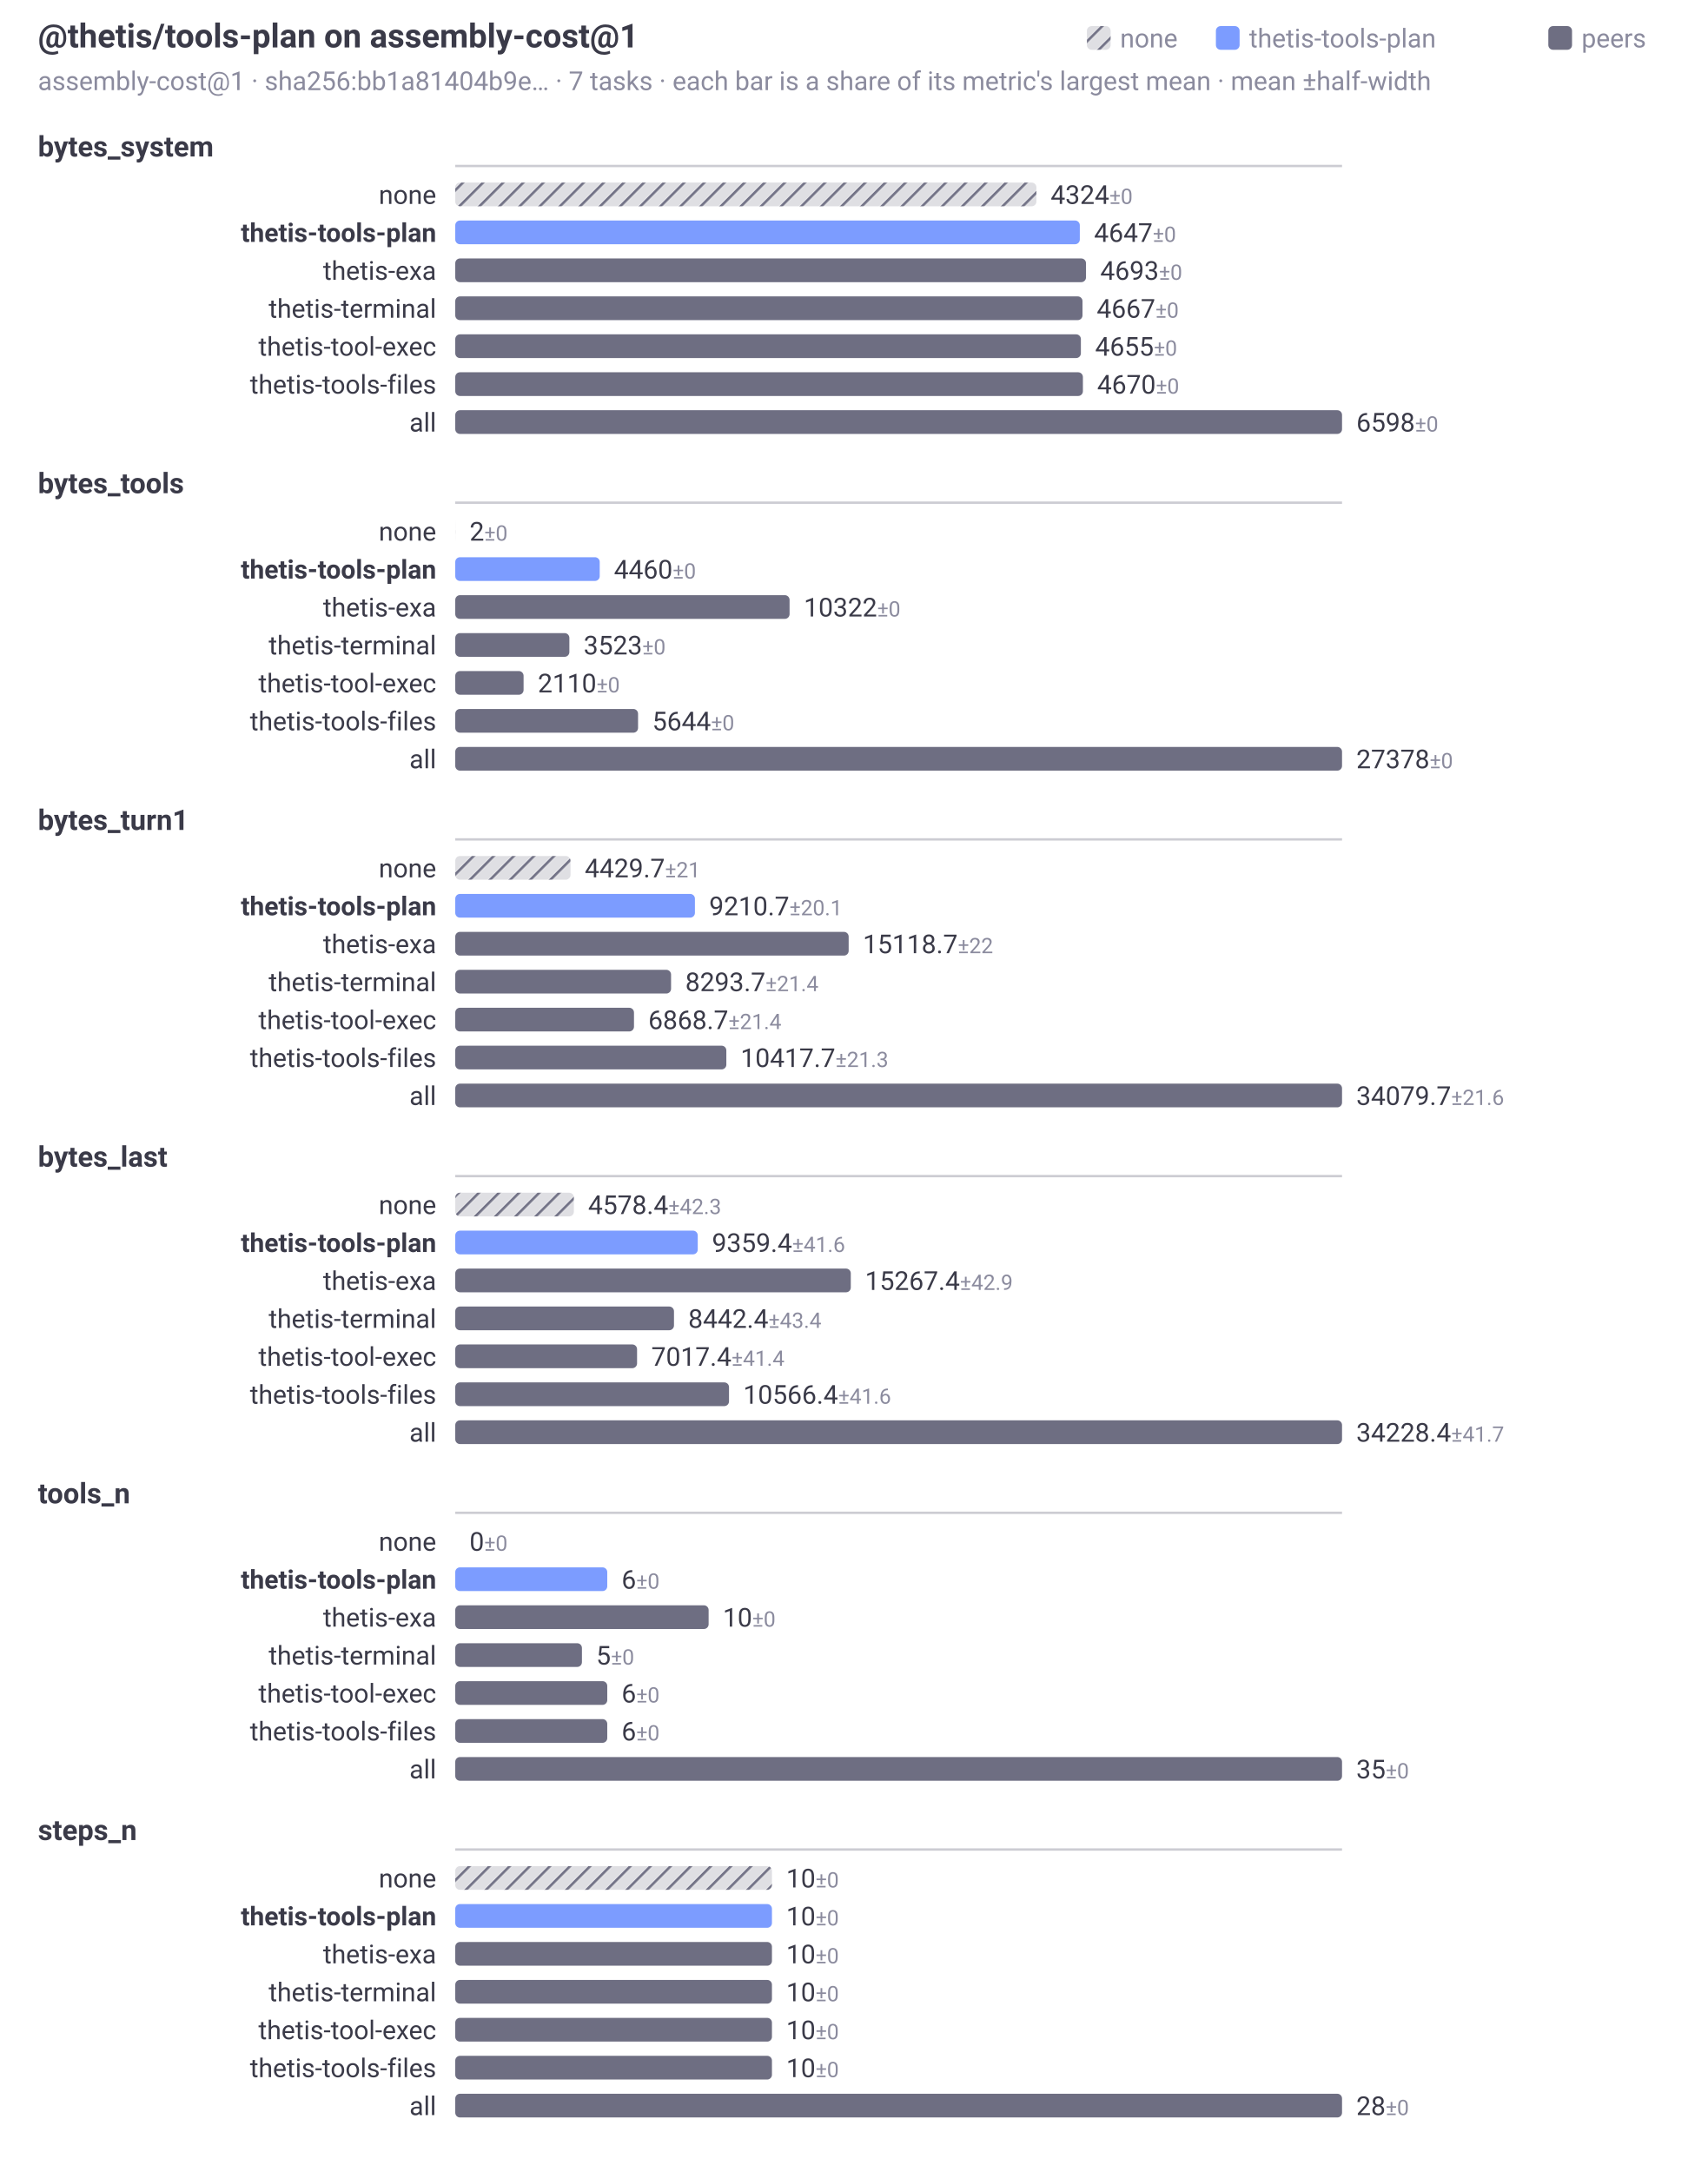
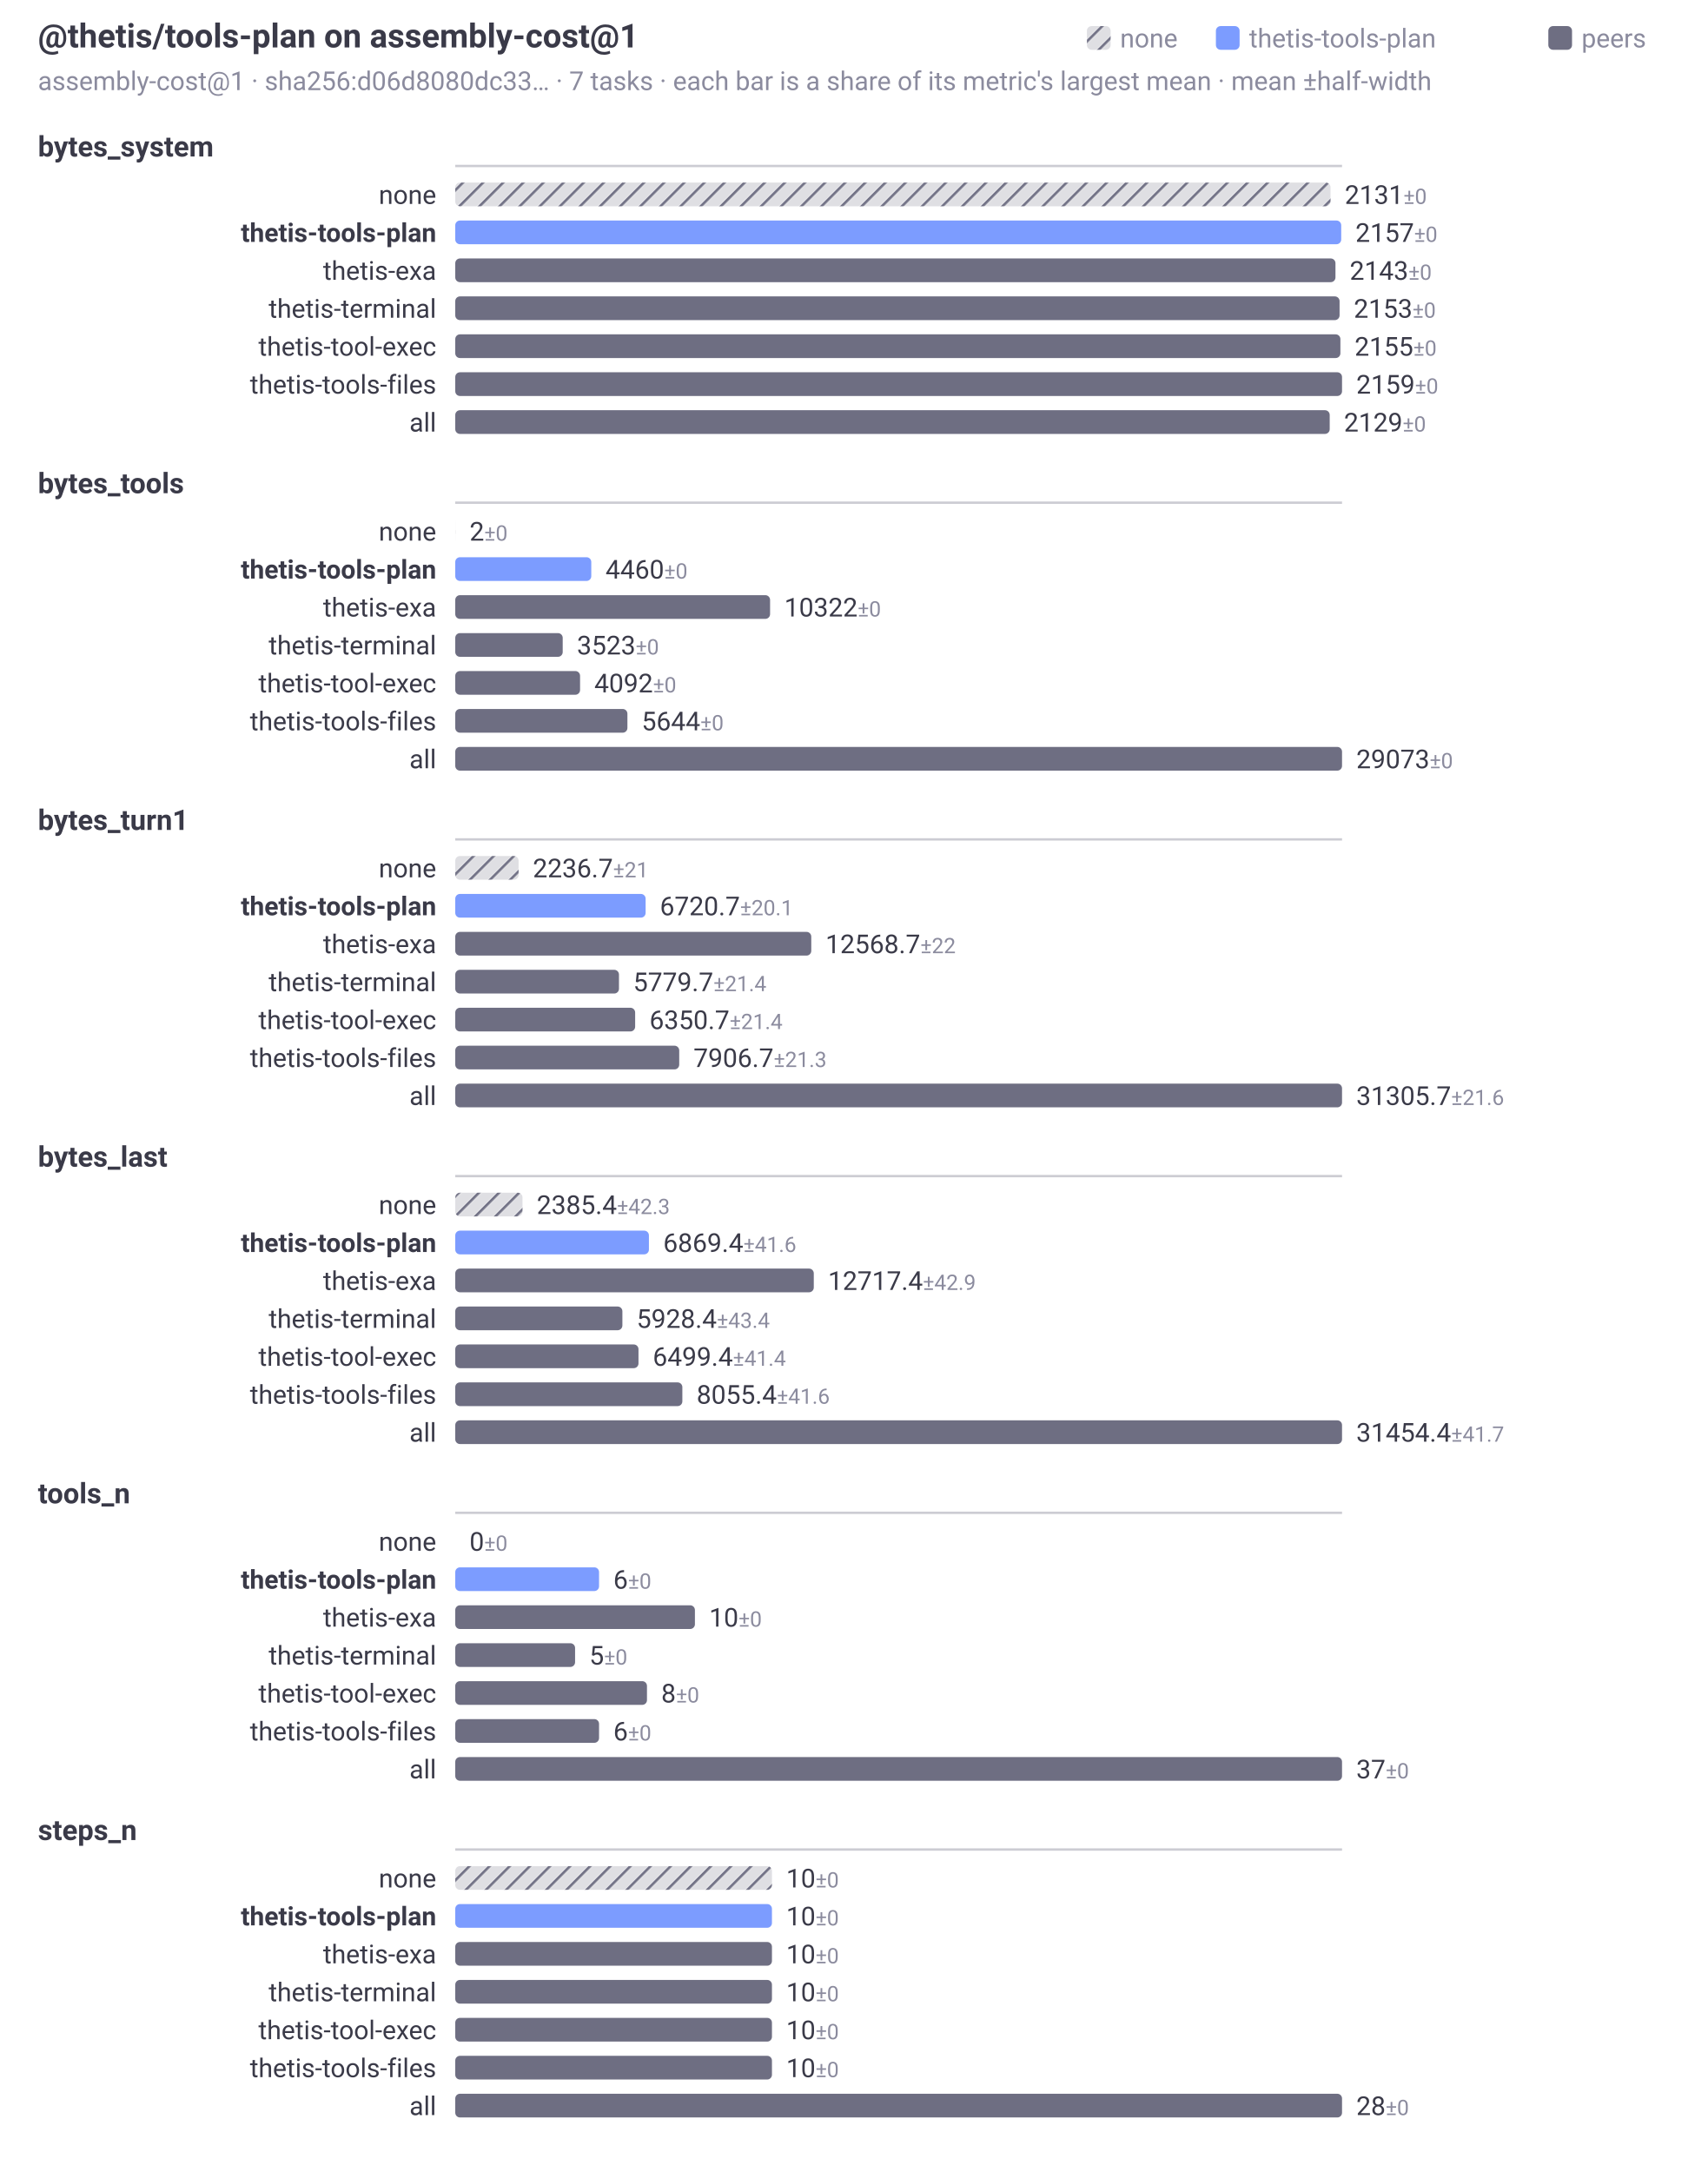
<svg xmlns="http://www.w3.org/2000/svg" width="720" height="916" viewBox="0 0 720 916" role="img" aria-labelledby="t d" font-family="system-ui, -apple-system, Segoe UI, Roboto, sans-serif">
  <style>.t{fill:#3a3a48}.f{fill:#8b8b9e}@media (prefers-color-scheme:dark){.t{fill:#d2d2dc}.f{fill:#9a9aae}}</style>
  <defs>
    <pattern id="hatch" width="6" height="6" patternUnits="userSpaceOnUse" patternTransform="rotate(45)">
      <rect width="6" height="6" fill="#6e6e82" fill-opacity="0.22" />
      <line x1="0" y1="0" x2="0" y2="6" stroke="#6e6e82" stroke-width="2" />
    </pattern>
  </defs>
  <text class="t" x="16" y="20" font-size="14" font-weight="600">@thetis/tools-plan on assembly-cost@1</text>
-   <text class="f" x="16" y="38" font-size="11">assembly-cost@1 · sha256:bb1a81404b9e… · 7 tasks · each bar is a share of its metric's largest mean · mean ±half-width</text>
+   <text class="f" x="16" y="38" font-size="11">assembly-cost@1 · sha256:d06d8080dc33… · 7 tasks · each bar is a share of its metric's largest mean · mean ±half-width</text>
  <rect x="653" y="11" width="10" height="10" rx="2" fill="#6e6e82" />
  <text class="f" x="667" y="20" font-size="11">peers</text>
  <rect x="512.8" y="11" width="10" height="10" rx="2" fill="#7c9cff" />
  <text class="f" x="526.8" y="20" font-size="11">thetis-tools-plan</text>
  <rect x="458.4" y="11" width="10" height="10" rx="2" fill="url(#hatch)" />
  <text class="f" x="472.4" y="20" font-size="11">none</text>
  <text class="t" x="16" y="66" font-size="12" font-weight="600">bytes_system</text>
  <line x1="192" y1="70" x2="566" y2="70" stroke="#6e6e82" stroke-opacity="0.35" stroke-width="1" />
  <text class="t" x="184" y="86" font-size="11" text-anchor="end">none</text>
-   <rect x="192" y="77" width="245.1" height="10" rx="2" fill="url(#hatch)" />
-   <text class="t" x="443.1" y="86" font-size="11">4324<tspan class="f" font-size="9"> ±0</tspan>
+   <rect x="192" y="77" width="369.15" height="10" rx="2" fill="url(#hatch)" />
+   <text class="t" x="567.15" y="86" font-size="11">2131<tspan class="f" font-size="9"> ±0</tspan>
  </text>
  <text class="t" x="184" y="102" font-size="11" text-anchor="end" font-weight="600">thetis-tools-plan</text>
-   <rect x="192" y="93" width="263.41" height="10" rx="2" fill="#7c9cff" />
-   <text class="t" x="461.41" y="102" font-size="11">4647<tspan class="f" font-size="9"> ±0</tspan>
+   <rect x="192" y="93" width="373.65" height="10" rx="2" fill="#7c9cff" />
+   <text class="t" x="571.65" y="102" font-size="11">2157<tspan class="f" font-size="9"> ±0</tspan>
  </text>
  <text class="t" x="184" y="118" font-size="11" text-anchor="end">thetis-exa</text>
-   <rect x="192" y="109" width="266.02" height="10" rx="2" fill="#6e6e82" />
-   <text class="t" x="464.02" y="118" font-size="11">4693<tspan class="f" font-size="9"> ±0</tspan>
+   <rect x="192" y="109" width="371.23" height="10" rx="2" fill="#6e6e82" />
+   <text class="t" x="569.23" y="118" font-size="11">2143<tspan class="f" font-size="9"> ±0</tspan>
  </text>
  <text class="t" x="184" y="134" font-size="11" text-anchor="end">thetis-terminal</text>
-   <rect x="192" y="125" width="264.54" height="10" rx="2" fill="#6e6e82" />
-   <text class="t" x="462.54" y="134" font-size="11">4667<tspan class="f" font-size="9"> ±0</tspan>
+   <rect x="192" y="125" width="372.96" height="10" rx="2" fill="#6e6e82" />
+   <text class="t" x="570.96" y="134" font-size="11">2153<tspan class="f" font-size="9"> ±0</tspan>
  </text>
  <text class="t" x="184" y="150" font-size="11" text-anchor="end">thetis-tool-exec</text>
-   <rect x="192" y="141" width="263.86" height="10" rx="2" fill="#6e6e82" />
-   <text class="t" x="461.86" y="150" font-size="11">4655<tspan class="f" font-size="9"> ±0</tspan>
+   <rect x="192" y="141" width="373.31" height="10" rx="2" fill="#6e6e82" />
+   <text class="t" x="571.31" y="150" font-size="11">2155<tspan class="f" font-size="9"> ±0</tspan>
  </text>
  <text class="t" x="184" y="166" font-size="11" text-anchor="end">thetis-tools-files</text>
-   <rect x="192" y="157" width="264.71" height="10" rx="2" fill="#6e6e82" />
-   <text class="t" x="462.71" y="166" font-size="11">4670<tspan class="f" font-size="9"> ±0</tspan>
+   <rect x="192" y="157" width="374" height="10" rx="2" fill="#6e6e82" />
+   <text class="t" x="572" y="166" font-size="11">2159<tspan class="f" font-size="9"> ±0</tspan>
  </text>
  <text class="t" x="184" y="182" font-size="11" text-anchor="end">all</text>
-   <rect x="192" y="173" width="374" height="10" rx="2" fill="#6e6e82" />
-   <text class="t" x="572" y="182" font-size="11">6598<tspan class="f" font-size="9"> ±0</tspan>
+   <rect x="192" y="173" width="368.8" height="10" rx="2" fill="#6e6e82" />
+   <text class="t" x="566.8" y="182" font-size="11">2129<tspan class="f" font-size="9"> ±0</tspan>
  </text>
  <text class="t" x="16" y="208" font-size="12" font-weight="600">bytes_tools</text>
  <line x1="192" y1="212" x2="566" y2="212" stroke="#6e6e82" stroke-opacity="0.35" stroke-width="1" />
  <text class="t" x="184" y="228" font-size="11" text-anchor="end">none</text>
  <rect x="192" y="219" width="0.03" height="10" rx="2" fill="url(#hatch)" />
  <text class="t" x="198.03" y="228" font-size="11">2<tspan class="f" font-size="9"> ±0</tspan>
  </text>
  <text class="t" x="184" y="244" font-size="11" text-anchor="end" font-weight="600">thetis-tools-plan</text>
-   <rect x="192" y="235" width="60.93" height="10" rx="2" fill="#7c9cff" />
-   <text class="t" x="258.93" y="244" font-size="11">4460<tspan class="f" font-size="9"> ±0</tspan>
+   <rect x="192" y="235" width="57.37" height="10" rx="2" fill="#7c9cff" />
+   <text class="t" x="255.37" y="244" font-size="11">4460<tspan class="f" font-size="9"> ±0</tspan>
  </text>
  <text class="t" x="184" y="260" font-size="11" text-anchor="end">thetis-exa</text>
-   <rect x="192" y="251" width="141" height="10" rx="2" fill="#6e6e82" />
-   <text class="t" x="339" y="260" font-size="11">10322<tspan class="f" font-size="9"> ±0</tspan>
+   <rect x="192" y="251" width="132.78" height="10" rx="2" fill="#6e6e82" />
+   <text class="t" x="330.78" y="260" font-size="11">10322<tspan class="f" font-size="9"> ±0</tspan>
  </text>
  <text class="t" x="184" y="276" font-size="11" text-anchor="end">thetis-terminal</text>
-   <rect x="192" y="267" width="48.13" height="10" rx="2" fill="#6e6e82" />
-   <text class="t" x="246.13" y="276" font-size="11">3523<tspan class="f" font-size="9"> ±0</tspan>
+   <rect x="192" y="267" width="45.32" height="10" rx="2" fill="#6e6e82" />
+   <text class="t" x="243.32" y="276" font-size="11">3523<tspan class="f" font-size="9"> ±0</tspan>
  </text>
  <text class="t" x="184" y="292" font-size="11" text-anchor="end">thetis-tool-exec</text>
-   <rect x="192" y="283" width="28.82" height="10" rx="2" fill="#6e6e82" />
-   <text class="t" x="226.82" y="292" font-size="11">2110<tspan class="f" font-size="9"> ±0</tspan>
+   <rect x="192" y="283" width="52.64" height="10" rx="2" fill="#6e6e82" />
+   <text class="t" x="250.64" y="292" font-size="11">4092<tspan class="f" font-size="9"> ±0</tspan>
  </text>
  <text class="t" x="184" y="308" font-size="11" text-anchor="end">thetis-tools-files</text>
-   <rect x="192" y="299" width="77.1" height="10" rx="2" fill="#6e6e82" />
-   <text class="t" x="275.1" y="308" font-size="11">5644<tspan class="f" font-size="9"> ±0</tspan>
+   <rect x="192" y="299" width="72.61" height="10" rx="2" fill="#6e6e82" />
+   <text class="t" x="270.61" y="308" font-size="11">5644<tspan class="f" font-size="9"> ±0</tspan>
  </text>
  <text class="t" x="184" y="324" font-size="11" text-anchor="end">all</text>
  <rect x="192" y="315" width="374" height="10" rx="2" fill="#6e6e82" />
-   <text class="t" x="572" y="324" font-size="11">27378<tspan class="f" font-size="9"> ±0</tspan>
+   <text class="t" x="572" y="324" font-size="11">29073<tspan class="f" font-size="9"> ±0</tspan>
  </text>
  <text class="t" x="16" y="350" font-size="12" font-weight="600">bytes_turn1</text>
  <line x1="192" y1="354" x2="566" y2="354" stroke="#6e6e82" stroke-opacity="0.35" stroke-width="1" />
  <text class="t" x="184" y="370" font-size="11" text-anchor="end">none</text>
-   <rect x="192" y="361" width="48.61" height="10" rx="2" fill="url(#hatch)" />
-   <text class="t" x="246.61" y="370" font-size="11">4429.7<tspan class="f" font-size="9"> ±21</tspan>
+   <rect x="192" y="361" width="26.72" height="10" rx="2" fill="url(#hatch)" />
+   <text class="t" x="224.72" y="370" font-size="11">2236.7<tspan class="f" font-size="9"> ±21</tspan>
  </text>
  <text class="t" x="184" y="386" font-size="11" text-anchor="end" font-weight="600">thetis-tools-plan</text>
-   <rect x="192" y="377" width="101.08" height="10" rx="2" fill="#7c9cff" />
-   <text class="t" x="299.08" y="386" font-size="11">9210.7<tspan class="f" font-size="9"> ±20.1</tspan>
+   <rect x="192" y="377" width="80.29" height="10" rx="2" fill="#7c9cff" />
+   <text class="t" x="278.29" y="386" font-size="11">6720.7<tspan class="f" font-size="9"> ±20.1</tspan>
  </text>
  <text class="t" x="184" y="402" font-size="11" text-anchor="end">thetis-exa</text>
-   <rect x="192" y="393" width="165.92" height="10" rx="2" fill="#6e6e82" />
-   <text class="t" x="363.92" y="402" font-size="11">15118.7<tspan class="f" font-size="9"> ±22</tspan>
+   <rect x="192" y="393" width="150.15" height="10" rx="2" fill="#6e6e82" />
+   <text class="t" x="348.15" y="402" font-size="11">12568.7<tspan class="f" font-size="9"> ±22</tspan>
  </text>
  <text class="t" x="184" y="418" font-size="11" text-anchor="end">thetis-terminal</text>
-   <rect x="192" y="409" width="91.02" height="10" rx="2" fill="#6e6e82" />
-   <text class="t" x="289.02" y="418" font-size="11">8293.7<tspan class="f" font-size="9"> ±21.4</tspan>
+   <rect x="192" y="409" width="69.05" height="10" rx="2" fill="#6e6e82" />
+   <text class="t" x="267.05" y="418" font-size="11">5779.7<tspan class="f" font-size="9"> ±21.4</tspan>
  </text>
  <text class="t" x="184" y="434" font-size="11" text-anchor="end">thetis-tool-exec</text>
-   <rect x="192" y="425" width="75.38" height="10" rx="2" fill="#6e6e82" />
-   <text class="t" x="273.38" y="434" font-size="11">6868.7<tspan class="f" font-size="9"> ±21.4</tspan>
+   <rect x="192" y="425" width="75.87" height="10" rx="2" fill="#6e6e82" />
+   <text class="t" x="273.87" y="434" font-size="11">6350.7<tspan class="f" font-size="9"> ±21.4</tspan>
  </text>
  <text class="t" x="184" y="450" font-size="11" text-anchor="end">thetis-tools-files</text>
-   <rect x="192" y="441" width="114.33" height="10" rx="2" fill="#6e6e82" />
-   <text class="t" x="312.33" y="450" font-size="11">10417.7<tspan class="f" font-size="9"> ±21.3</tspan>
+   <rect x="192" y="441" width="94.46" height="10" rx="2" fill="#6e6e82" />
+   <text class="t" x="292.46" y="450" font-size="11">7906.7<tspan class="f" font-size="9"> ±21.3</tspan>
  </text>
  <text class="t" x="184" y="466" font-size="11" text-anchor="end">all</text>
  <rect x="192" y="457" width="374" height="10" rx="2" fill="#6e6e82" />
-   <text class="t" x="572" y="466" font-size="11">34079.7<tspan class="f" font-size="9"> ±21.6</tspan>
+   <text class="t" x="572" y="466" font-size="11">31305.7<tspan class="f" font-size="9"> ±21.6</tspan>
  </text>
  <text class="t" x="16" y="492" font-size="12" font-weight="600">bytes_last</text>
  <line x1="192" y1="496" x2="566" y2="496" stroke="#6e6e82" stroke-opacity="0.35" stroke-width="1" />
  <text class="t" x="184" y="512" font-size="11" text-anchor="end">none</text>
-   <rect x="192" y="503" width="50.03" height="10" rx="2" fill="url(#hatch)" />
-   <text class="t" x="248.03" y="512" font-size="11">4578.4<tspan class="f" font-size="9"> ±42.3</tspan>
+   <rect x="192" y="503" width="28.36" height="10" rx="2" fill="url(#hatch)" />
+   <text class="t" x="226.36" y="512" font-size="11">2385.4<tspan class="f" font-size="9"> ±42.3</tspan>
  </text>
  <text class="t" x="184" y="528" font-size="11" text-anchor="end" font-weight="600">thetis-tools-plan</text>
-   <rect x="192" y="519" width="102.27" height="10" rx="2" fill="#7c9cff" />
-   <text class="t" x="300.27" y="528" font-size="11">9359.4<tspan class="f" font-size="9"> ±41.6</tspan>
+   <rect x="192" y="519" width="81.68" height="10" rx="2" fill="#7c9cff" />
+   <text class="t" x="279.68" y="528" font-size="11">6869.4<tspan class="f" font-size="9"> ±41.6</tspan>
  </text>
  <text class="t" x="184" y="544" font-size="11" text-anchor="end">thetis-exa</text>
-   <rect x="192" y="535" width="166.82" height="10" rx="2" fill="#6e6e82" />
-   <text class="t" x="364.82" y="544" font-size="11">15267.4<tspan class="f" font-size="9"> ±42.9</tspan>
+   <rect x="192" y="535" width="151.21" height="10" rx="2" fill="#6e6e82" />
+   <text class="t" x="349.21" y="544" font-size="11">12717.4<tspan class="f" font-size="9"> ±42.9</tspan>
  </text>
  <text class="t" x="184" y="560" font-size="11" text-anchor="end">thetis-terminal</text>
-   <rect x="192" y="551" width="92.25" height="10" rx="2" fill="#6e6e82" />
-   <text class="t" x="290.25" y="560" font-size="11">8442.4<tspan class="f" font-size="9"> ±43.4</tspan>
+   <rect x="192" y="551" width="70.49" height="10" rx="2" fill="#6e6e82" />
+   <text class="t" x="268.49" y="560" font-size="11">5928.4<tspan class="f" font-size="9"> ±43.4</tspan>
  </text>
  <text class="t" x="184" y="576" font-size="11" text-anchor="end">thetis-tool-exec</text>
-   <rect x="192" y="567" width="76.68" height="10" rx="2" fill="#6e6e82" />
-   <text class="t" x="274.68" y="576" font-size="11">7017.4<tspan class="f" font-size="9"> ±41.4</tspan>
+   <rect x="192" y="567" width="77.28" height="10" rx="2" fill="#6e6e82" />
+   <text class="t" x="275.28" y="576" font-size="11">6499.4<tspan class="f" font-size="9"> ±41.4</tspan>
  </text>
  <text class="t" x="184" y="592" font-size="11" text-anchor="end">thetis-tools-files</text>
-   <rect x="192" y="583" width="115.46" height="10" rx="2" fill="#6e6e82" />
-   <text class="t" x="313.46" y="592" font-size="11">10566.4<tspan class="f" font-size="9"> ±41.6</tspan>
+   <rect x="192" y="583" width="95.78" height="10" rx="2" fill="#6e6e82" />
+   <text class="t" x="293.78" y="592" font-size="11">8055.4<tspan class="f" font-size="9"> ±41.6</tspan>
  </text>
  <text class="t" x="184" y="608" font-size="11" text-anchor="end">all</text>
  <rect x="192" y="599" width="374" height="10" rx="2" fill="#6e6e82" />
-   <text class="t" x="572" y="608" font-size="11">34228.4<tspan class="f" font-size="9"> ±41.7</tspan>
+   <text class="t" x="572" y="608" font-size="11">31454.4<tspan class="f" font-size="9"> ±41.7</tspan>
  </text>
  <text class="t" x="16" y="634" font-size="12" font-weight="600">tools_n</text>
  <line x1="192" y1="638" x2="566" y2="638" stroke="#6e6e82" stroke-opacity="0.35" stroke-width="1" />
  <text class="t" x="184" y="654" font-size="11" text-anchor="end">none</text>
  <rect x="192" y="645" width="0" height="10" rx="2" fill="url(#hatch)" />
  <text class="t" x="198" y="654" font-size="11">0<tspan class="f" font-size="9"> ±0</tspan>
  </text>
  <text class="t" x="184" y="670" font-size="11" text-anchor="end" font-weight="600">thetis-tools-plan</text>
-   <rect x="192" y="661" width="64.11" height="10" rx="2" fill="#7c9cff" />
-   <text class="t" x="262.11" y="670" font-size="11">6<tspan class="f" font-size="9"> ±0</tspan>
+   <rect x="192" y="661" width="60.65" height="10" rx="2" fill="#7c9cff" />
+   <text class="t" x="258.65" y="670" font-size="11">6<tspan class="f" font-size="9"> ±0</tspan>
  </text>
  <text class="t" x="184" y="686" font-size="11" text-anchor="end">thetis-exa</text>
-   <rect x="192" y="677" width="106.86" height="10" rx="2" fill="#6e6e82" />
-   <text class="t" x="304.86" y="686" font-size="11">10<tspan class="f" font-size="9"> ±0</tspan>
+   <rect x="192" y="677" width="101.08" height="10" rx="2" fill="#6e6e82" />
+   <text class="t" x="299.08" y="686" font-size="11">10<tspan class="f" font-size="9"> ±0</tspan>
  </text>
  <text class="t" x="184" y="702" font-size="11" text-anchor="end">thetis-terminal</text>
-   <rect x="192" y="693" width="53.43" height="10" rx="2" fill="#6e6e82" />
-   <text class="t" x="251.43" y="702" font-size="11">5<tspan class="f" font-size="9"> ±0</tspan>
+   <rect x="192" y="693" width="50.54" height="10" rx="2" fill="#6e6e82" />
+   <text class="t" x="248.54" y="702" font-size="11">5<tspan class="f" font-size="9"> ±0</tspan>
  </text>
  <text class="t" x="184" y="718" font-size="11" text-anchor="end">thetis-tool-exec</text>
-   <rect x="192" y="709" width="64.11" height="10" rx="2" fill="#6e6e82" />
-   <text class="t" x="262.11" y="718" font-size="11">6<tspan class="f" font-size="9"> ±0</tspan>
+   <rect x="192" y="709" width="80.86" height="10" rx="2" fill="#6e6e82" />
+   <text class="t" x="278.86" y="718" font-size="11">8<tspan class="f" font-size="9"> ±0</tspan>
  </text>
  <text class="t" x="184" y="734" font-size="11" text-anchor="end">thetis-tools-files</text>
-   <rect x="192" y="725" width="64.11" height="10" rx="2" fill="#6e6e82" />
-   <text class="t" x="262.11" y="734" font-size="11">6<tspan class="f" font-size="9"> ±0</tspan>
+   <rect x="192" y="725" width="60.65" height="10" rx="2" fill="#6e6e82" />
+   <text class="t" x="258.65" y="734" font-size="11">6<tspan class="f" font-size="9"> ±0</tspan>
  </text>
  <text class="t" x="184" y="750" font-size="11" text-anchor="end">all</text>
  <rect x="192" y="741" width="374" height="10" rx="2" fill="#6e6e82" />
-   <text class="t" x="572" y="750" font-size="11">35<tspan class="f" font-size="9"> ±0</tspan>
+   <text class="t" x="572" y="750" font-size="11">37<tspan class="f" font-size="9"> ±0</tspan>
  </text>
  <text class="t" x="16" y="776" font-size="12" font-weight="600">steps_n</text>
  <line x1="192" y1="780" x2="566" y2="780" stroke="#6e6e82" stroke-opacity="0.35" stroke-width="1" />
  <text class="t" x="184" y="796" font-size="11" text-anchor="end">none</text>
  <rect x="192" y="787" width="133.57" height="10" rx="2" fill="url(#hatch)" />
  <text class="t" x="331.57" y="796" font-size="11">10<tspan class="f" font-size="9"> ±0</tspan>
  </text>
  <text class="t" x="184" y="812" font-size="11" text-anchor="end" font-weight="600">thetis-tools-plan</text>
  <rect x="192" y="803" width="133.57" height="10" rx="2" fill="#7c9cff" />
  <text class="t" x="331.57" y="812" font-size="11">10<tspan class="f" font-size="9"> ±0</tspan>
  </text>
  <text class="t" x="184" y="828" font-size="11" text-anchor="end">thetis-exa</text>
  <rect x="192" y="819" width="133.57" height="10" rx="2" fill="#6e6e82" />
  <text class="t" x="331.57" y="828" font-size="11">10<tspan class="f" font-size="9"> ±0</tspan>
  </text>
  <text class="t" x="184" y="844" font-size="11" text-anchor="end">thetis-terminal</text>
  <rect x="192" y="835" width="133.57" height="10" rx="2" fill="#6e6e82" />
  <text class="t" x="331.57" y="844" font-size="11">10<tspan class="f" font-size="9"> ±0</tspan>
  </text>
  <text class="t" x="184" y="860" font-size="11" text-anchor="end">thetis-tool-exec</text>
  <rect x="192" y="851" width="133.57" height="10" rx="2" fill="#6e6e82" />
  <text class="t" x="331.57" y="860" font-size="11">10<tspan class="f" font-size="9"> ±0</tspan>
  </text>
  <text class="t" x="184" y="876" font-size="11" text-anchor="end">thetis-tools-files</text>
  <rect x="192" y="867" width="133.57" height="10" rx="2" fill="#6e6e82" />
  <text class="t" x="331.57" y="876" font-size="11">10<tspan class="f" font-size="9"> ±0</tspan>
  </text>
  <text class="t" x="184" y="892" font-size="11" text-anchor="end">all</text>
  <rect x="192" y="883" width="374" height="10" rx="2" fill="#6e6e82" />
  <text class="t" x="572" y="892" font-size="11">28<tspan class="f" font-size="9"> ±0</tspan>
  </text>
</svg>
